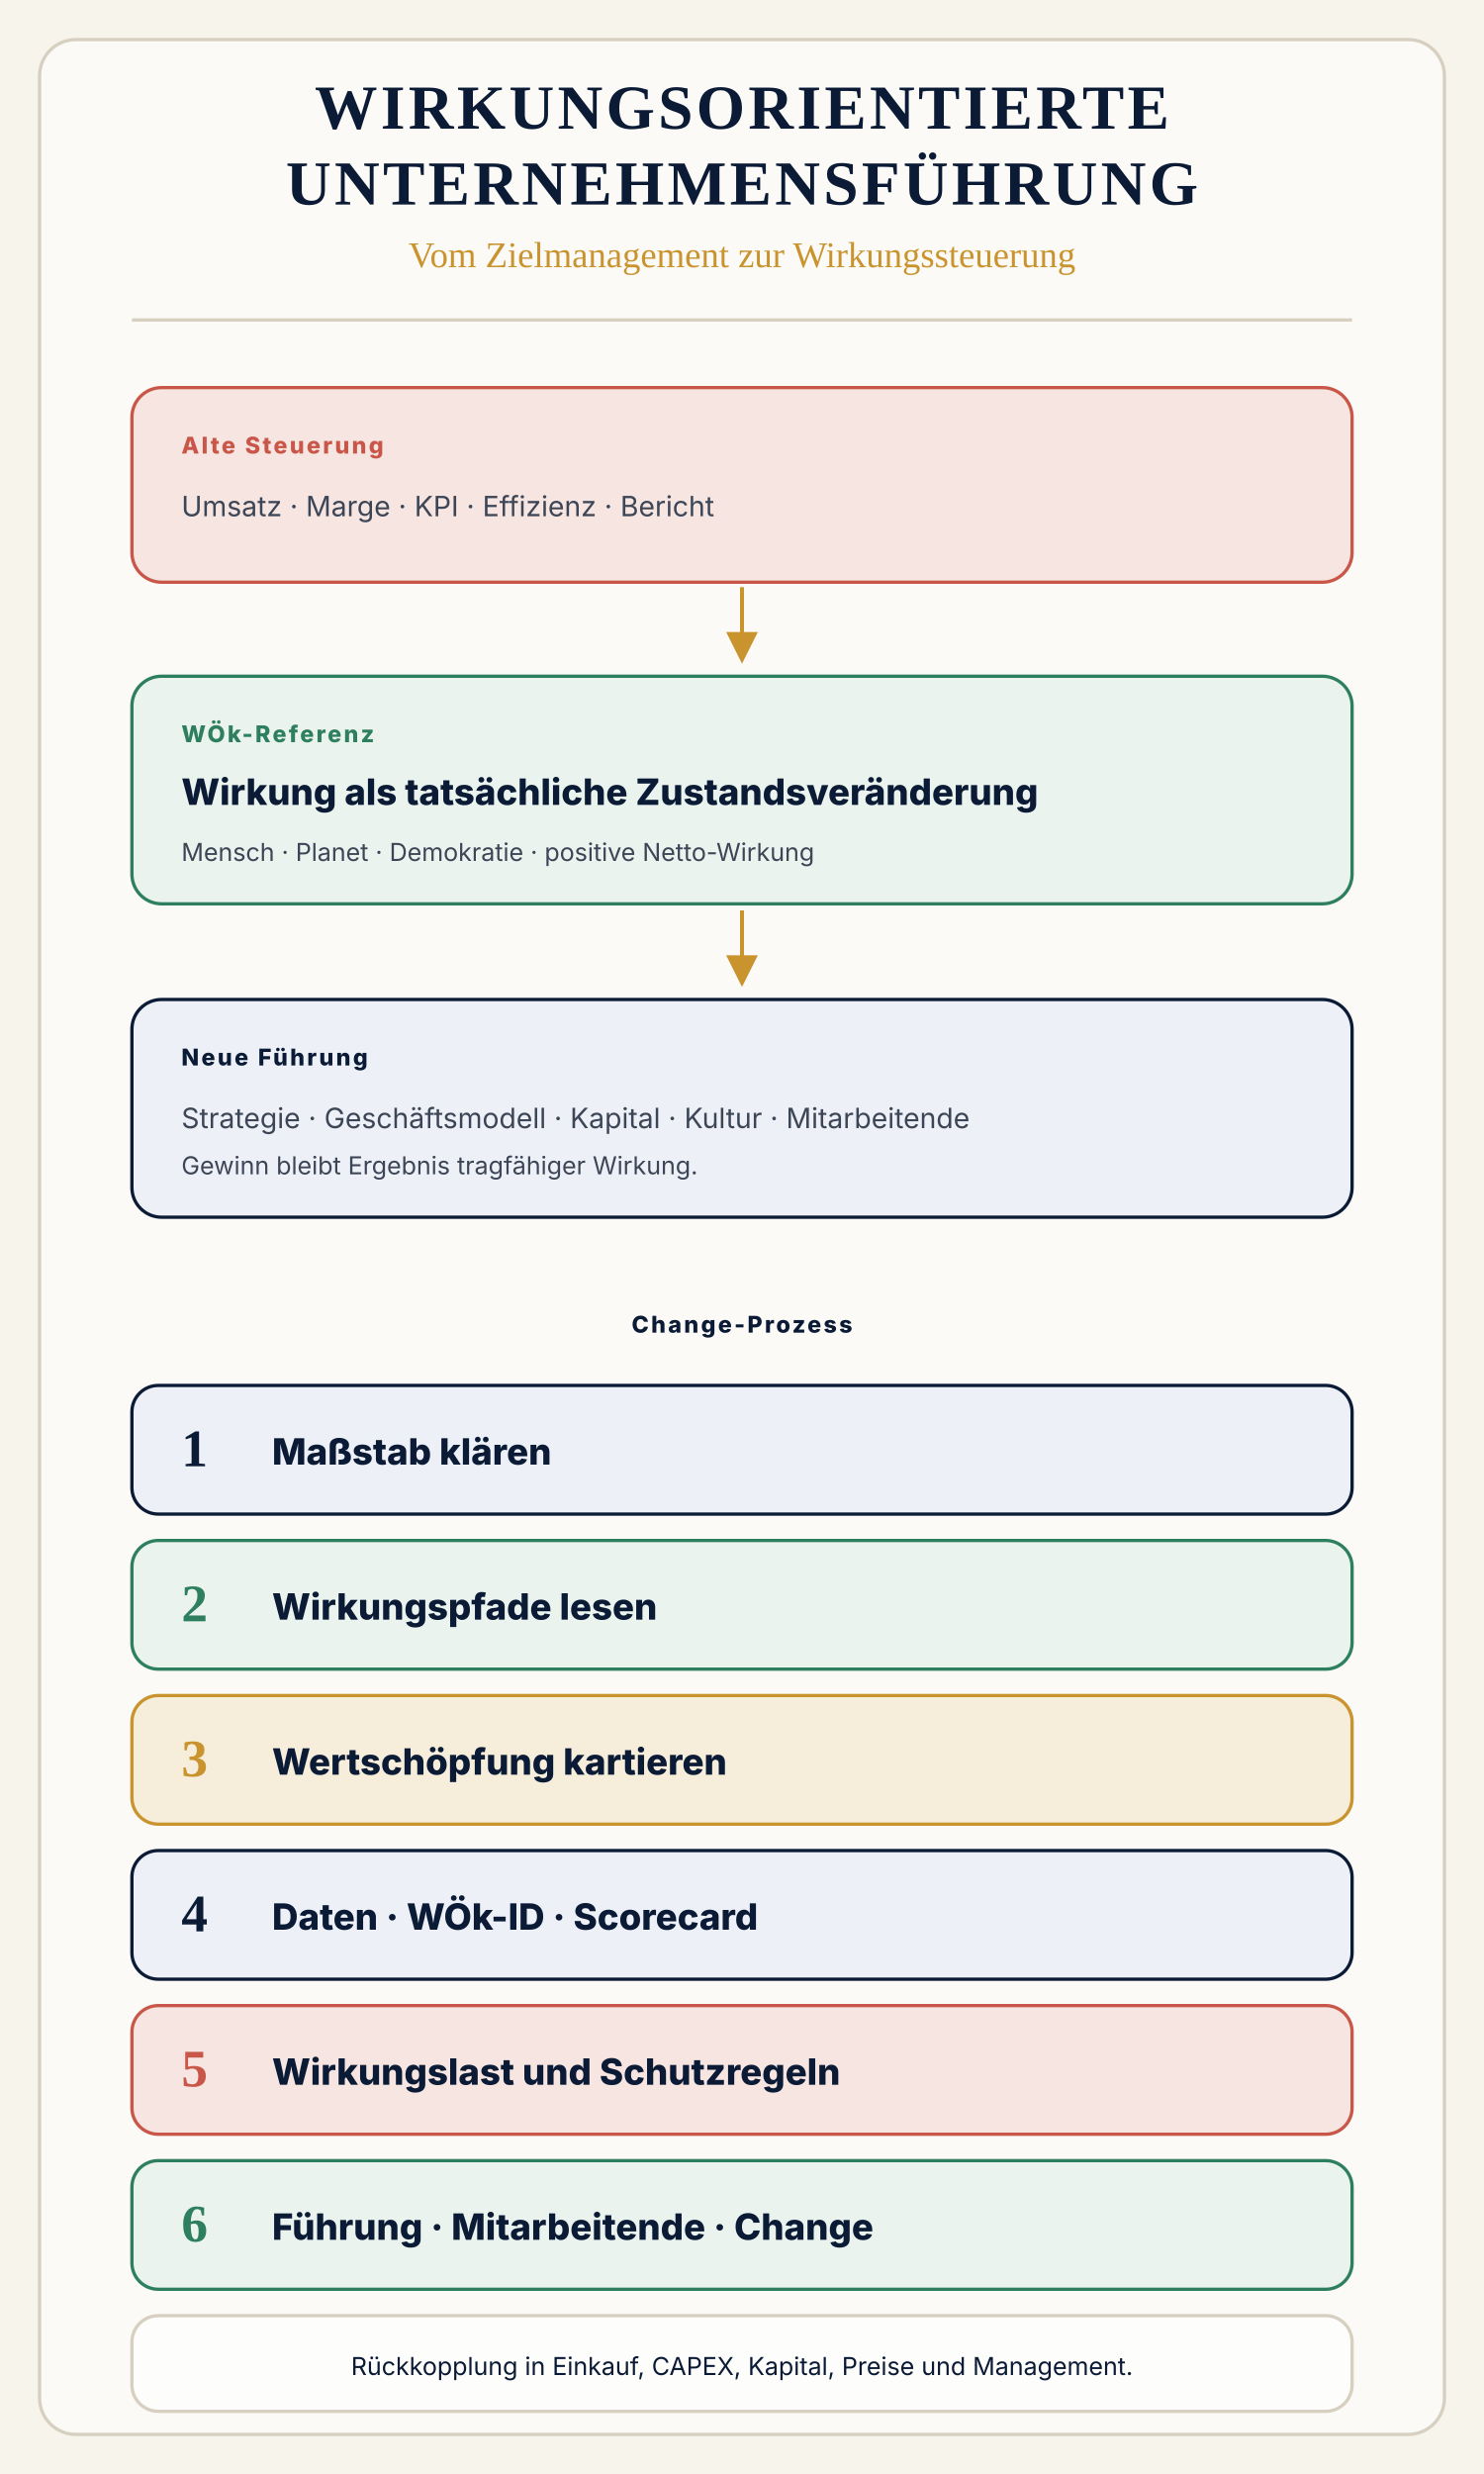
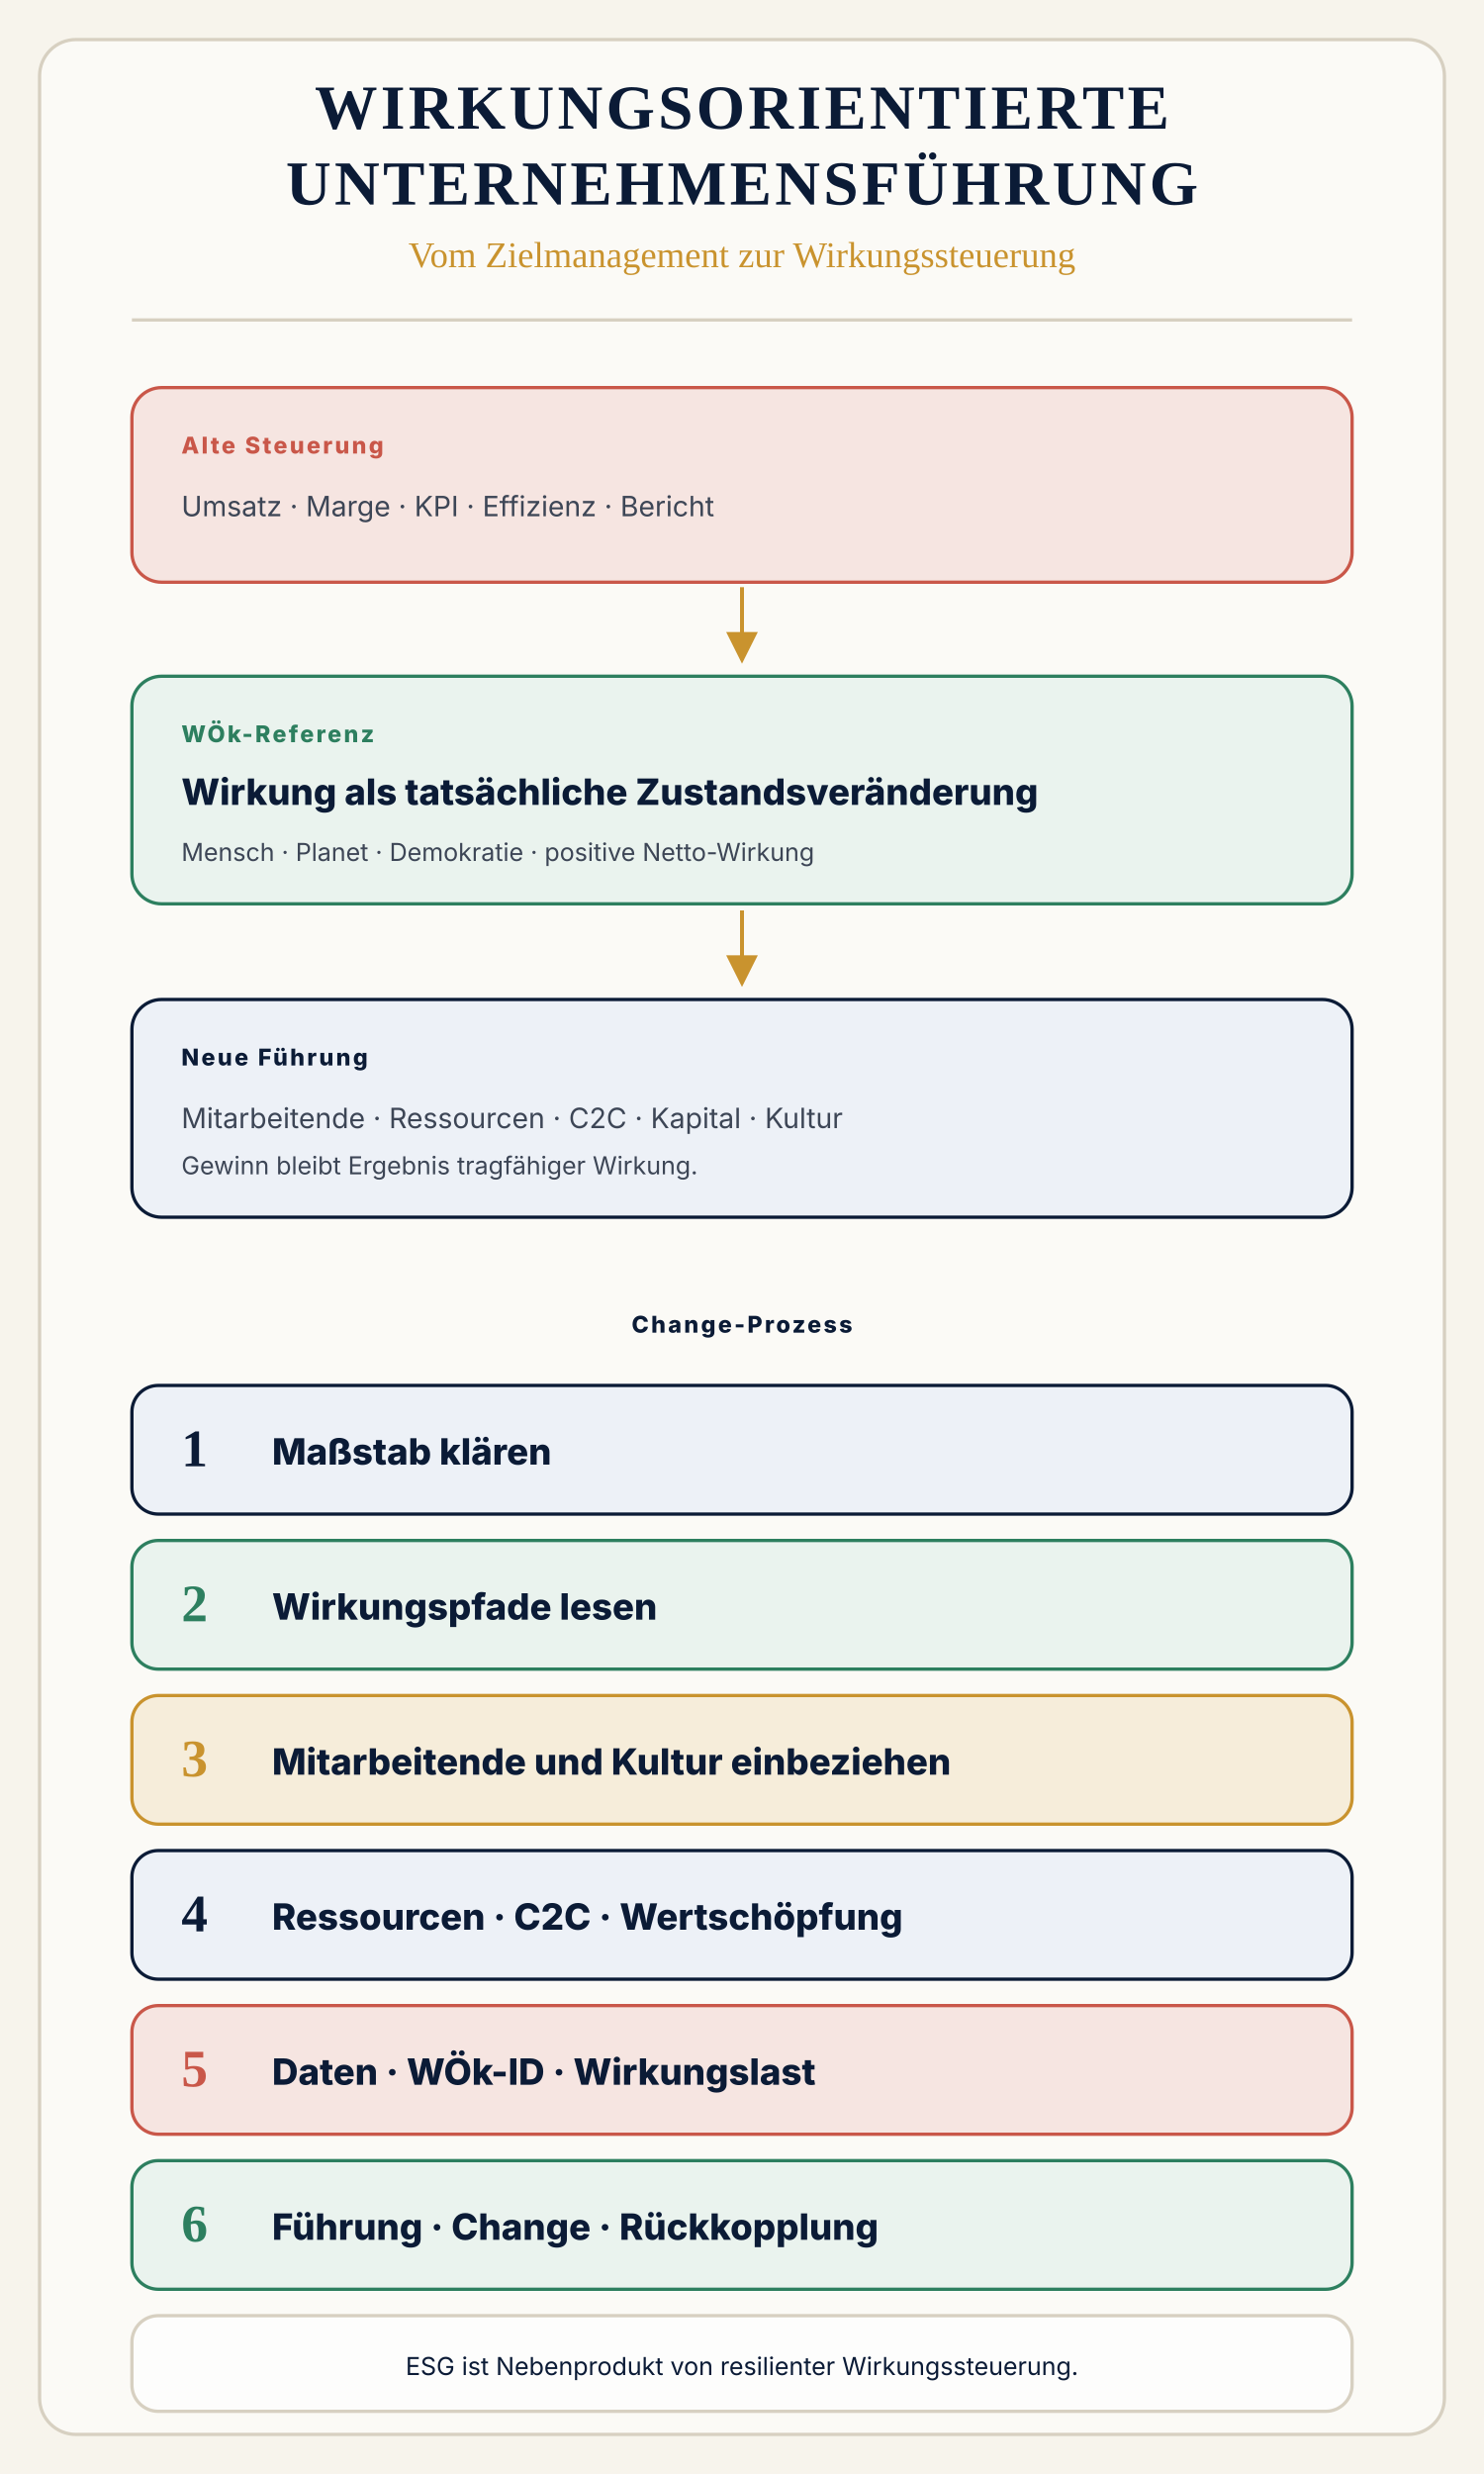
<svg xmlns="http://www.w3.org/2000/svg" width="900" height="1500" viewBox="0 0 900 1500" role="img" aria-labelledby="title desc">
  <defs>
    <style>
      .bg{fill:#f7f4ec}.paper{fill:#fbfaf6}.navy{fill:#0b1b36}.green{fill:#2d7f5f}.gold{fill:#c9932e}.coral{fill:#c95749}.muted{fill:#3d4656}.line{stroke:#d7d0c1;stroke-width:2;fill:none}.oline{stroke:#c9932e;stroke-width:2.4;fill:none}.card{fill:rgba(255,255,255,.62);stroke:#d7d0c1;stroke-width:2}.softn{fill:#edf1f7;stroke:#0b1b36;stroke-width:2}.softg{fill:#eaf3ee;stroke:#2d7f5f;stroke-width:2}.softo{fill:#f6edda;stroke:#c9932e;stroke-width:2}.softc{fill:#f6e5e1;stroke:#c95749;stroke-width:2}.title{font-family:Georgia,'Times New Roman',serif;font-size:38px;font-weight:700;letter-spacing:2px}.subtitle{font-family:Georgia,'Times New Roman',serif;font-size:22px}.kicker{font-family:Inter,Arial,sans-serif;font-size:14px;font-weight:800;letter-spacing:1.4px;text-transform:uppercase}.h{font-family:Inter,Arial,sans-serif;font-size:22px;font-weight:800}.body{font-family:Inter,Arial,sans-serif;font-size:17px}.small{font-family:Inter,Arial,sans-serif;font-size:15px}.num{font-family:Georgia,'Times New Roman',serif;font-size:32px;font-weight:700}
    </style>
    <marker id="arrow" markerWidth="12" markerHeight="12" refX="9" refY="6" orient="auto">
      <path d="M2 2 L10 6 L2 10 Z" fill="#c9932e" />
    </marker>
  </defs>
  <rect class="bg" width="900" height="1500" />
  <rect x="24" y="24" width="852" height="1452" rx="22" class="paper" stroke="#d7d0c1" stroke-width="2" />
  <text x="450" y="78" class="title navy" text-anchor="middle">WIRKUNGSORIENTIERTE</text>
  <text x="450" y="124" class="title navy" text-anchor="middle">UNTERNEHMENSFÜHRUNG</text>
  <text x="450" y="162" class="subtitle gold" text-anchor="middle">Vom Zielmanagement zur Wirkungssteuerung</text>
  <line x1="80" y1="194" x2="820" y2="194" class="line" />
  <rect x="80" y="235" width="740" height="118" rx="18" class="softc" />
  <text x="110" y="275" class="kicker coral">Alte Steuerung</text>
  <text x="110" y="313" class="body muted">Umsatz · Marge · KPI · Effizienz · Bericht</text>
  <line x1="450" y1="356" x2="450" y2="400" class="oline" marker-end="url(#arrow)" />
  <rect x="80" y="410" width="740" height="138" rx="18" class="softg" />
  <text x="110" y="450" class="kicker green">WÖk-Referenz</text>
  <text x="110" y="488" class="h navy">Wirkung als tatsächliche Zustandsveränderung</text>
  <text x="110" y="522" class="small muted">Mensch · Planet · Demokratie · positive Netto-Wirkung</text>
  <line x1="450" y1="552" x2="450" y2="596" class="oline" marker-end="url(#arrow)" />
  <rect x="80" y="606" width="740" height="132" rx="18" class="softn" />
  <text x="110" y="646" class="kicker navy">Neue Führung</text>
-   <text x="110" y="684" class="body muted">Strategie · Geschäftsmodell · Kapital · Kultur · Mitarbeitende</text>
+   <text x="110" y="684" class="body muted">Mitarbeitende · Ressourcen · C2C · Kapital · Kultur</text>
  <text x="110" y="712" class="small muted">Gewinn bleibt Ergebnis tragfähiger Wirkung.</text>
  <text x="450" y="808" class="kicker navy" text-anchor="middle">Change-Prozess</text>
  <rect x="80" y="840" width="740" height="78" rx="16" class="softn" />
  <text x="110" y="889" class="num navy">1</text>
  <text x="165" y="888" class="h navy">Maßstab klären</text>
  <rect x="80" y="934" width="740" height="78" rx="16" class="softg" />
  <text x="110" y="983" class="num green">2</text>
  <text x="165" y="982" class="h navy">Wirkungspfade lesen</text>
  <rect x="80" y="1028" width="740" height="78" rx="16" class="softo" />
  <text x="110" y="1077" class="num gold">3</text>
-   <text x="165" y="1076" class="h navy">Wertschöpfung kartieren</text>
+   <text x="165" y="1076" class="h navy">Mitarbeitende und Kultur einbeziehen</text>
  <rect x="80" y="1122" width="740" height="78" rx="16" class="softn" />
  <text x="110" y="1171" class="num navy">4</text>
-   <text x="165" y="1170" class="h navy">Daten · WÖk-ID · Scorecard</text>
+   <text x="165" y="1170" class="h navy">Ressourcen · C2C · Wertschöpfung</text>
  <rect x="80" y="1216" width="740" height="78" rx="16" class="softc" />
  <text x="110" y="1265" class="num coral">5</text>
-   <text x="165" y="1264" class="h navy">Wirkungslast und Schutzregeln</text>
+   <text x="165" y="1264" class="h navy">Daten · WÖk-ID · Wirkungslast</text>
  <rect x="80" y="1310" width="740" height="78" rx="16" class="softg" />
  <text x="110" y="1359" class="num green">6</text>
-   <text x="165" y="1358" class="h navy">Führung · Mitarbeitende · Change</text>
+   <text x="165" y="1358" class="h navy">Führung · Change · Rückkopplung</text>
  <rect x="80" y="1404" width="740" height="58" rx="16" class="card" />
-   <text x="450" y="1440" class="small navy" text-anchor="middle">Rückkopplung in Einkauf, CAPEX, Kapital, Preise und Management.</text>
+   <text x="450" y="1440" class="small navy" text-anchor="middle">ESG ist Nebenprodukt von resilienter Wirkungssteuerung.</text>
</svg>
